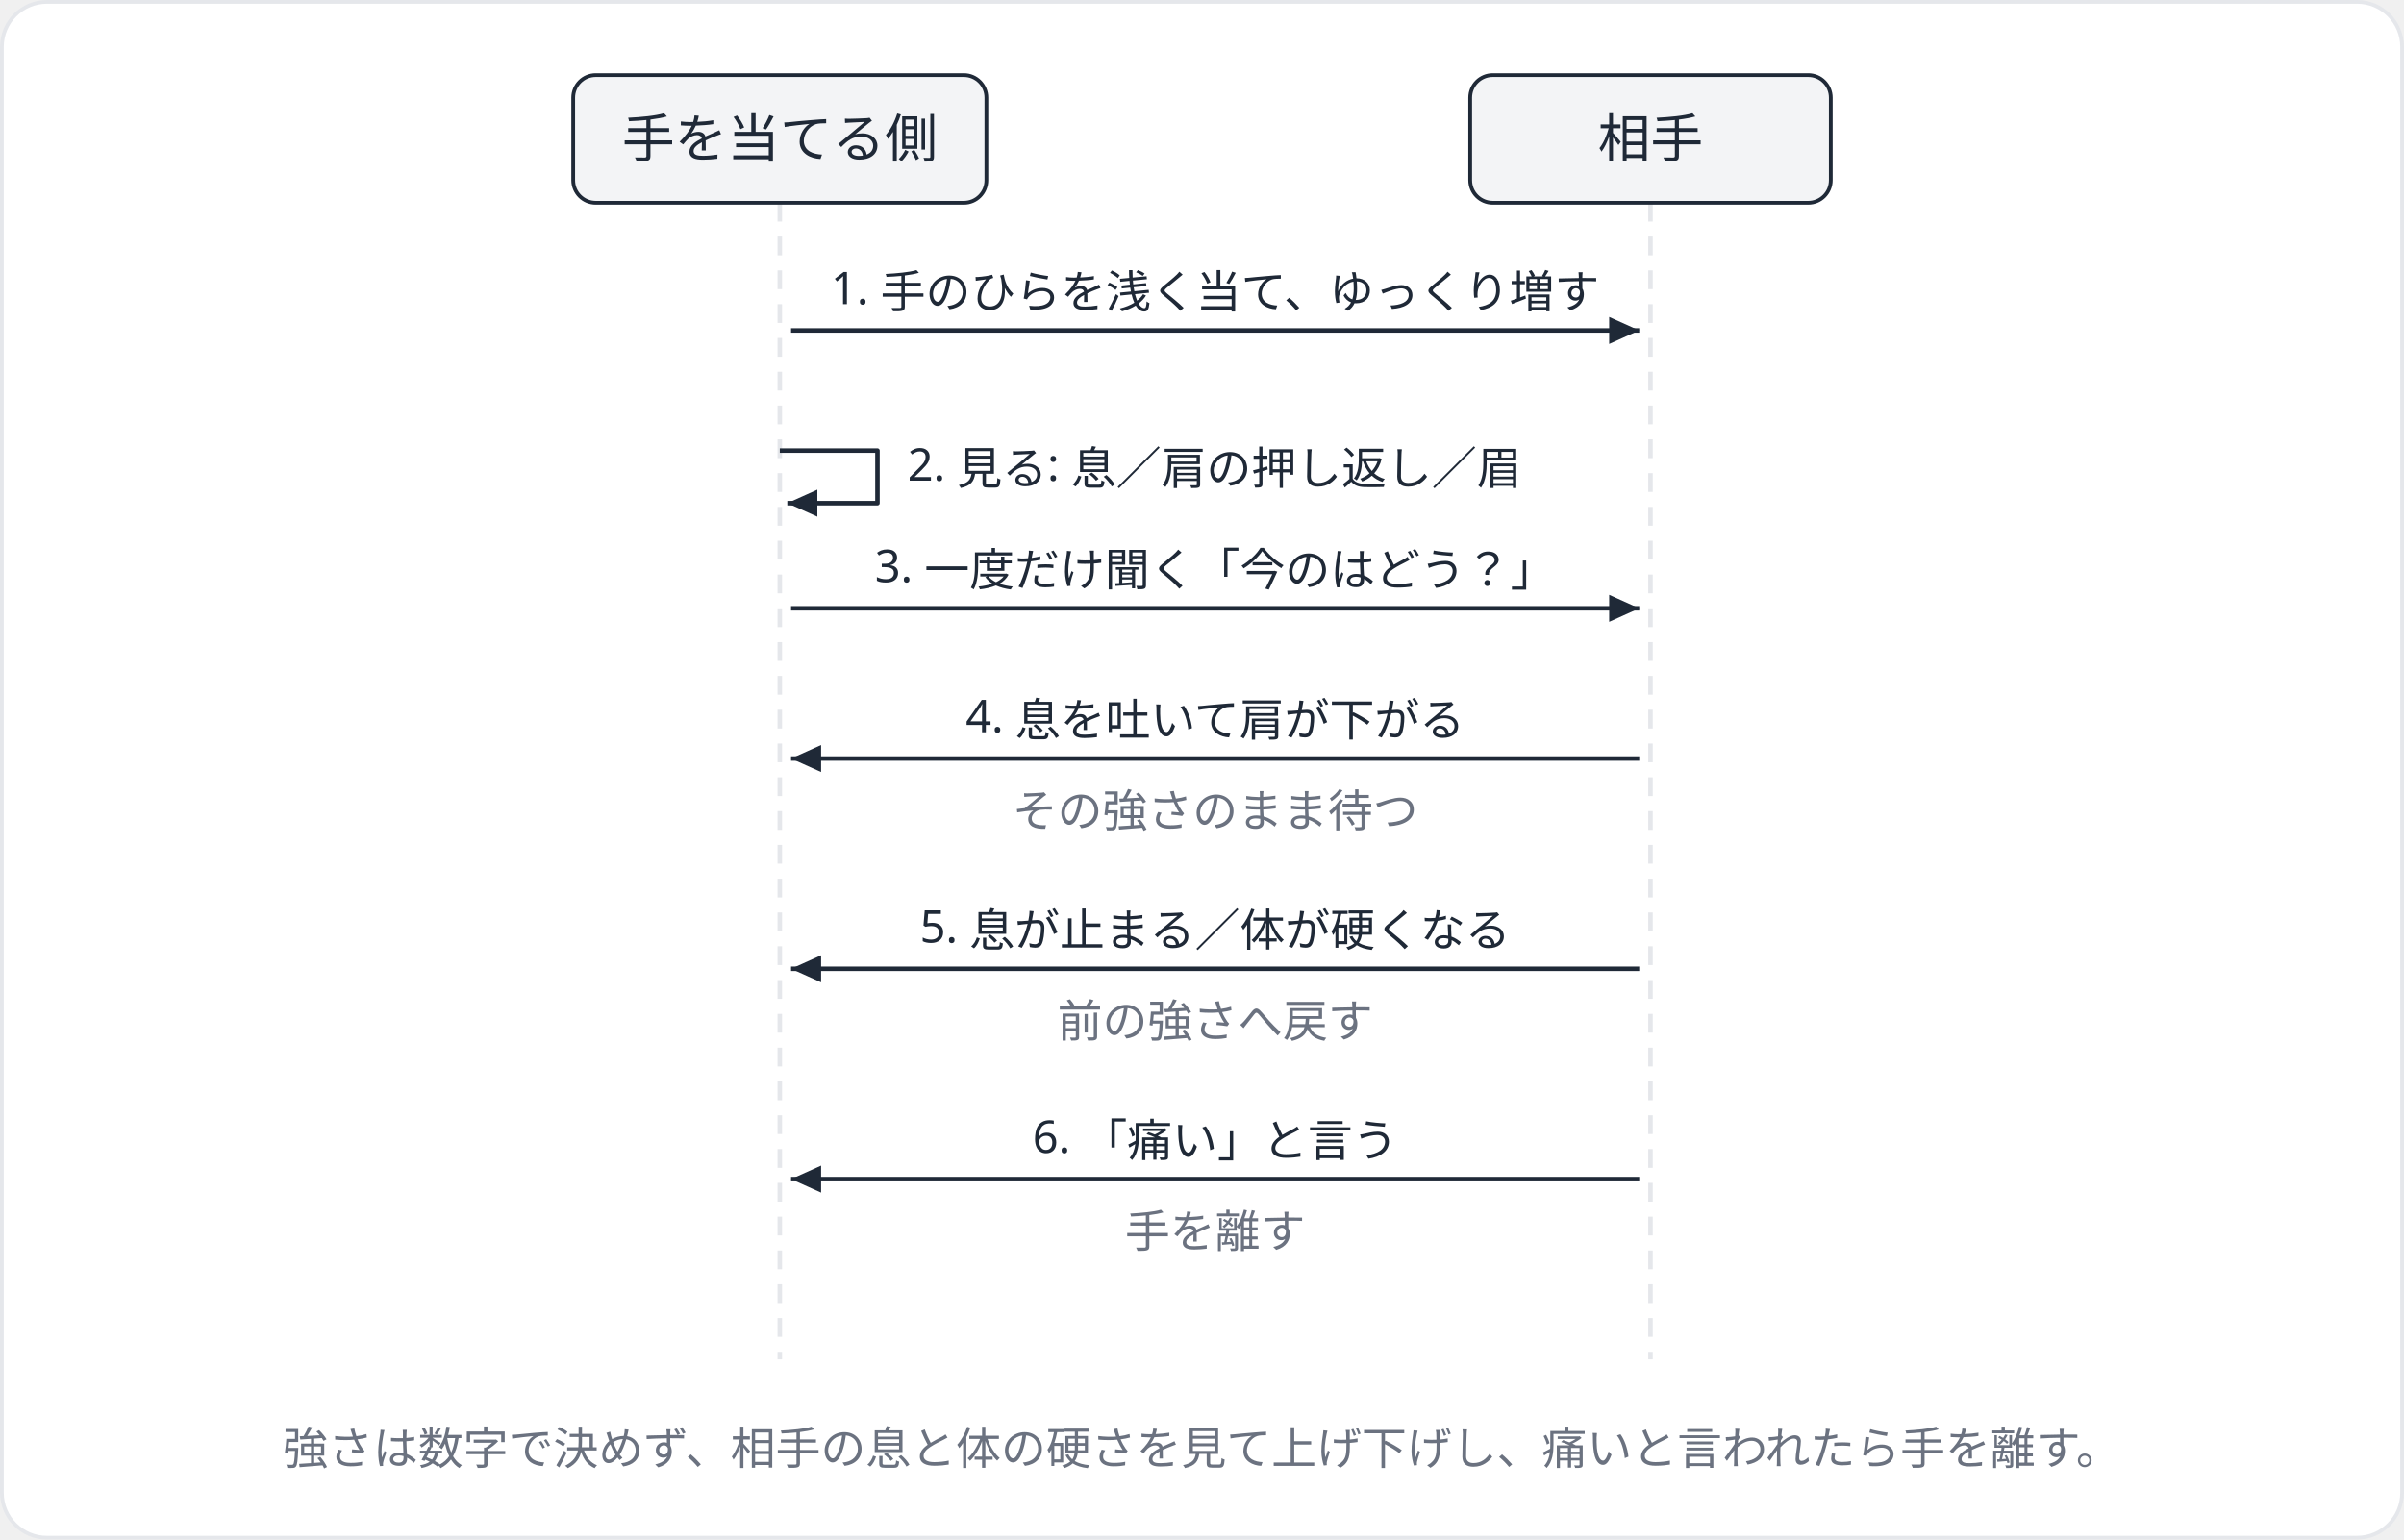
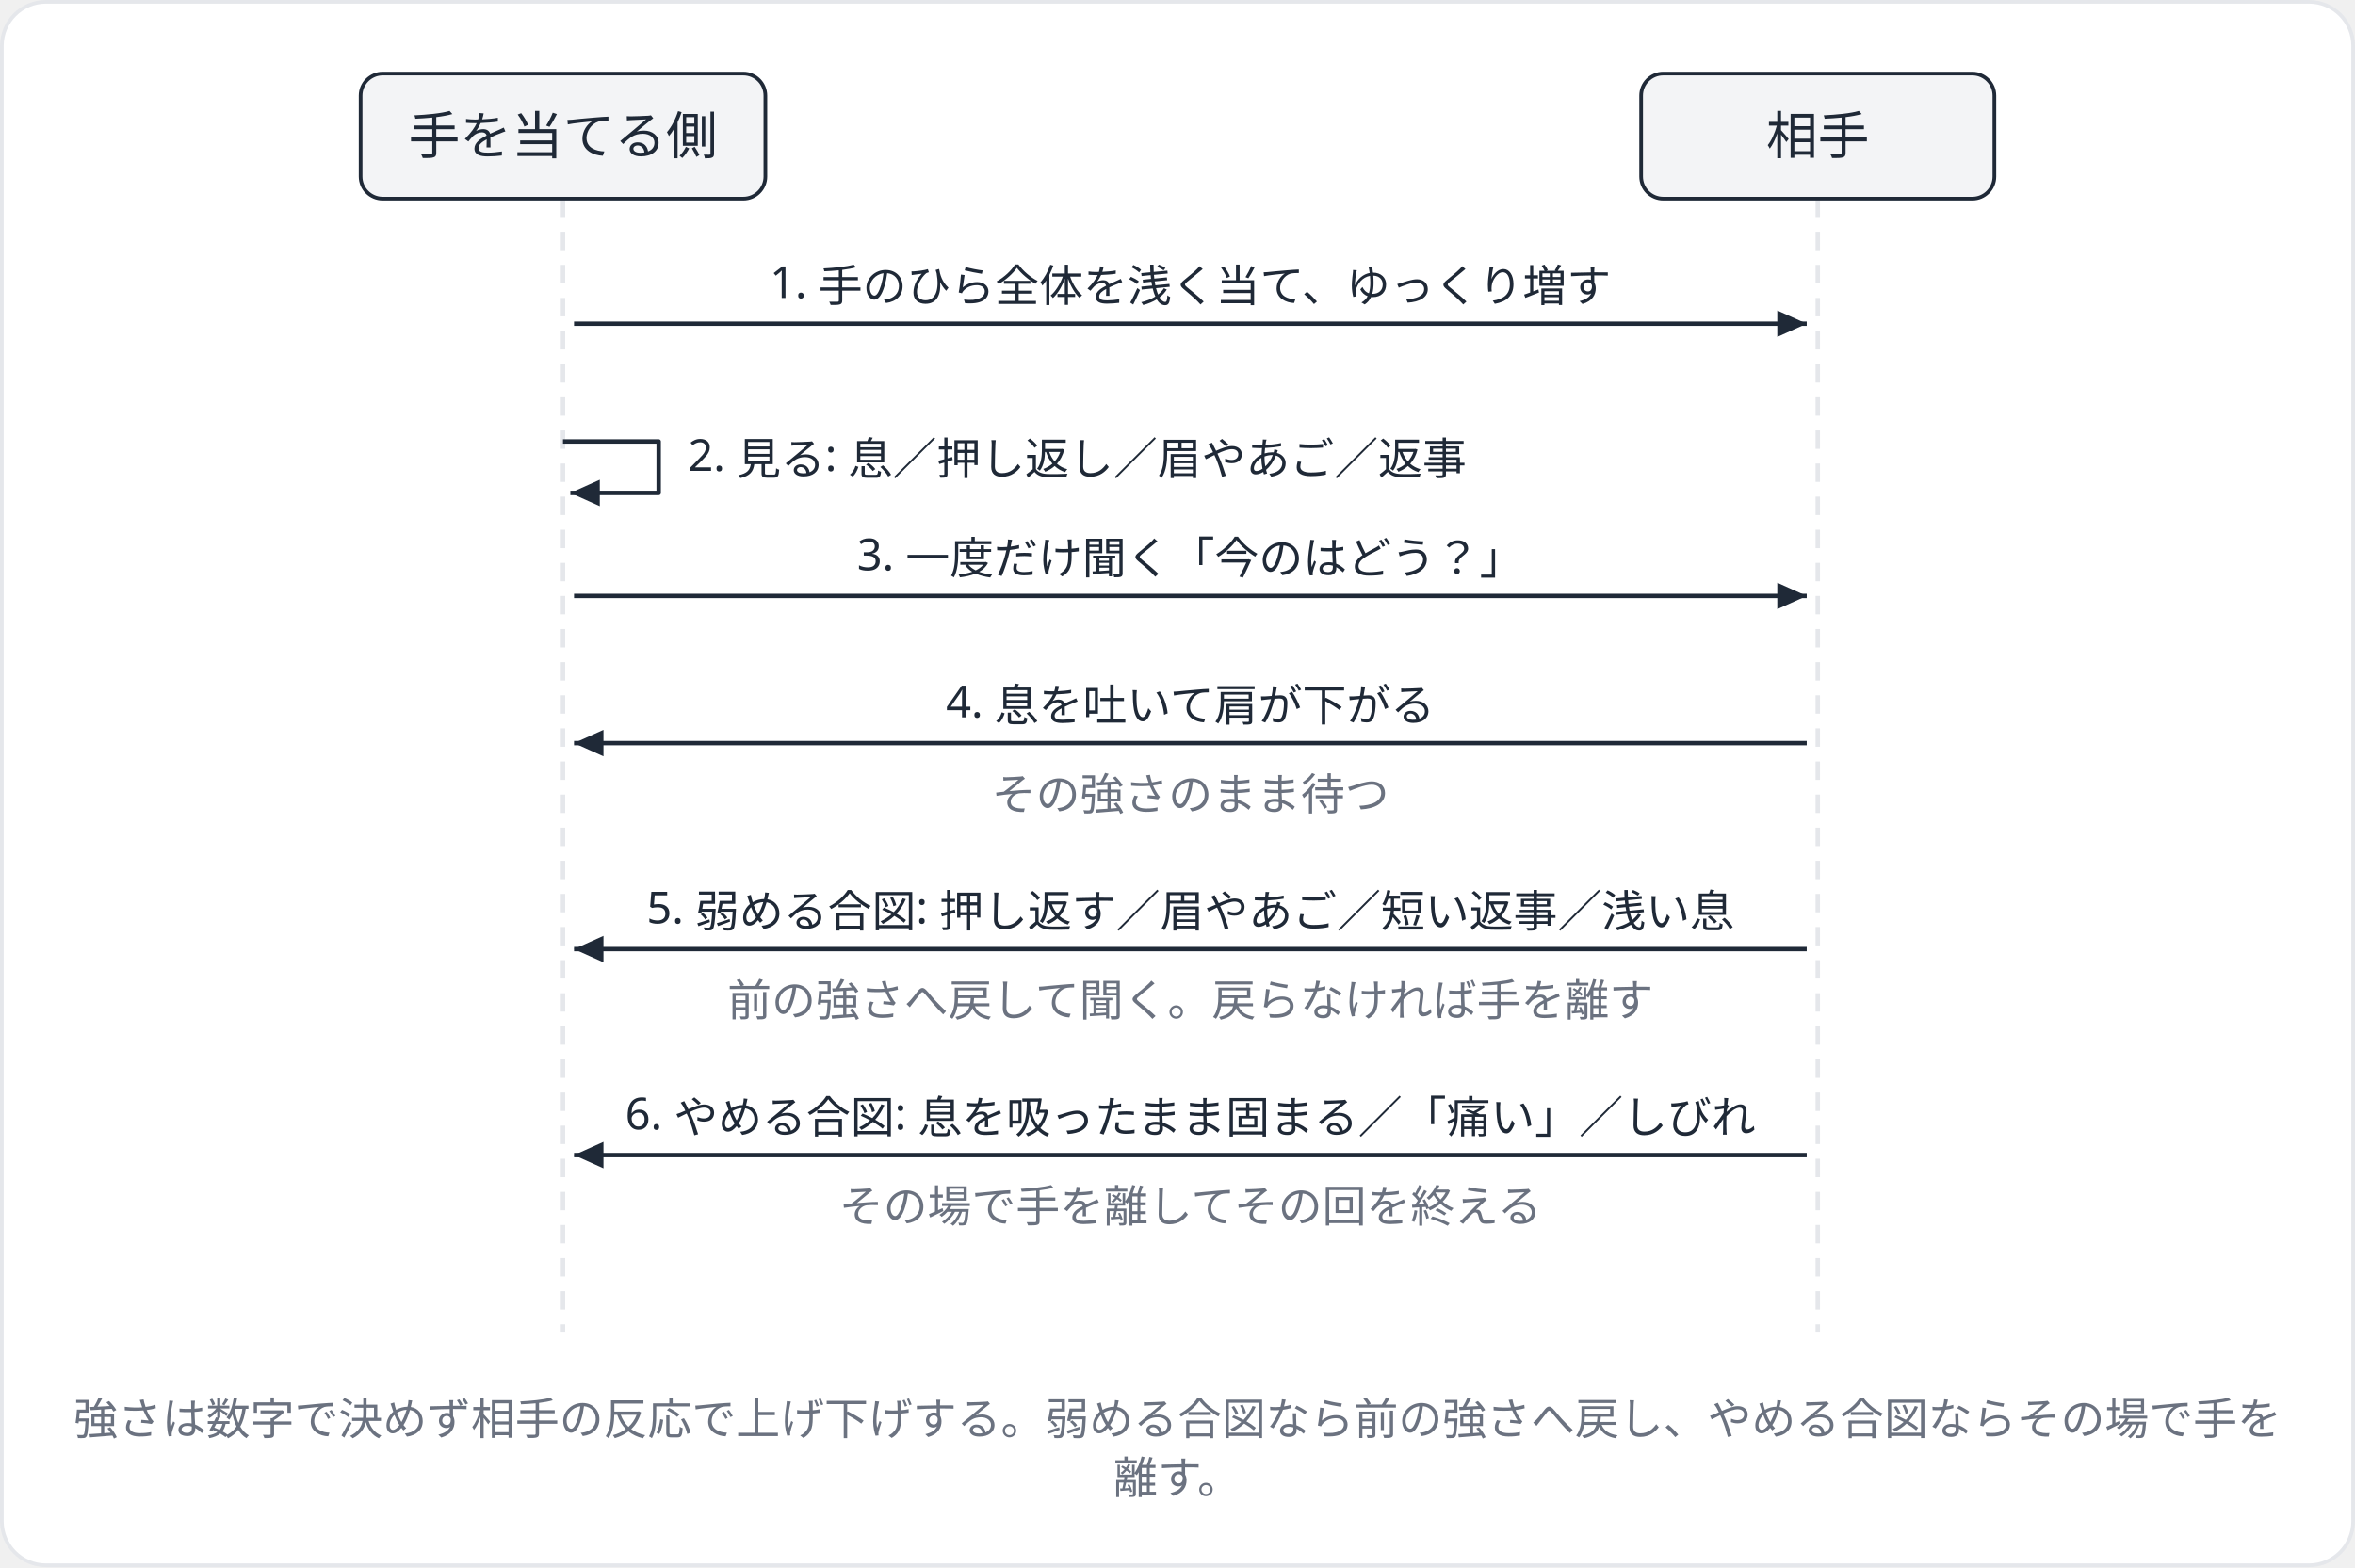
- <svg xmlns="http://www.w3.org/2000/svg" width="640" height="410" viewBox="0 0 640 410" role="img">
-   <rect x="0.5" y="0.5" width="639" height="409" rx="12" fill="#ffffff" stroke="#e5e7eb" stroke-width="1" />
-   <g transform="translate(152.6 20)">
+ <svg xmlns="http://www.w3.org/2000/svg" width="640" height="426" viewBox="0 0 640 426" role="img">
+   <rect x="0.5" y="0.5" width="639" height="425" rx="12" fill="#ffffff" stroke="#e5e7eb" stroke-width="1" />
+   <g transform="translate(98 20)">
    <line x1="55" y1="34" x2="55" y2="342" stroke="#e5e7eb" stroke-width="1.2" stroke-dasharray="5 4" />
-     <line x1="286.8" y1="34" x2="286.8" y2="342" stroke="#e5e7eb" stroke-width="1.2" stroke-dasharray="5 4" />
+     <line x1="396" y1="34" x2="396" y2="342" stroke="#e5e7eb" stroke-width="1.2" stroke-dasharray="5 4" />
    <rect x="0" y="0" width="110" height="34" rx="6" fill="#f3f4f6" stroke="#1f2937" stroke-width="1" />
    <text x="55" y="21.9" font-family="Hiragino Sans, Hiragino Kaku Gothic ProN, Noto Sans JP, Yu Gothic, Meiryo, sans-serif" font-size="14" fill="#1f2937" text-anchor="middle">手を当てる側</text>
-     <rect x="238.8" y="0" width="96" height="34" rx="6" fill="#f3f4f6" stroke="#1f2937" stroke-width="1" />
-     <text x="286.8" y="21.9" font-family="Hiragino Sans, Hiragino Kaku Gothic ProN, Noto Sans JP, Yu Gothic, Meiryo, sans-serif" font-size="14" fill="#1f2937" text-anchor="middle">相手</text>
-     <polyline points="58,68 283.8,68" fill="none" stroke="#1f2937" stroke-width="1.2" stroke-linejoin="round" />
-     <polygon points="283.8,68 275.8,71.6 275.8,64.4" fill="#1f2937" />
-     <text x="170.9" y="61" font-family="Hiragino Sans, Hiragino Kaku Gothic ProN, Noto Sans JP, Yu Gothic, Meiryo, sans-serif" font-size="12" fill="#1f2937" text-anchor="middle">1. 手のひらを浅く当て、ゆっくり増す</text>
+     <rect x="348" y="0" width="96" height="34" rx="6" fill="#f3f4f6" stroke="#1f2937" stroke-width="1" />
+     <text x="396" y="21.9" font-family="Hiragino Sans, Hiragino Kaku Gothic ProN, Noto Sans JP, Yu Gothic, Meiryo, sans-serif" font-size="14" fill="#1f2937" text-anchor="middle">相手</text>
+     <polyline points="58,68 393,68" fill="none" stroke="#1f2937" stroke-width="1.2" stroke-linejoin="round" />
+     <polygon points="393,68 385,71.6 385,64.4" fill="#1f2937" />
+     <text x="225.5" y="61" font-family="Hiragino Sans, Hiragino Kaku Gothic ProN, Noto Sans JP, Yu Gothic, Meiryo, sans-serif" font-size="12" fill="#1f2937" text-anchor="middle">1. 手のひら全体を浅く当て、ゆっくり増す</text>
    <polyline points="55,100 81,100 81,114 57,114" fill="none" stroke="#1f2937" stroke-width="1.2" stroke-linejoin="round" />
    <polygon points="57,114 65,110.4 65,117.6" fill="#1f2937" />
-     <text x="89" y="108" font-family="Hiragino Sans, Hiragino Kaku Gothic ProN, Noto Sans JP, Yu Gothic, Meiryo, sans-serif" font-size="12" fill="#1f2937" text-anchor="start">2. 見る: 息／肩の押し返し／眉</text>
-     <polyline points="58,142 283.8,142" fill="none" stroke="#1f2937" stroke-width="1.2" stroke-linejoin="round" />
-     <polygon points="283.8,142 275.8,145.6 275.8,138.4" fill="#1f2937" />
-     <text x="170.9" y="135" font-family="Hiragino Sans, Hiragino Kaku Gothic ProN, Noto Sans JP, Yu Gothic, Meiryo, sans-serif" font-size="12" fill="#1f2937" text-anchor="middle">3. 一度だけ聞く「今のはどう？」</text>
-     <polyline points="283.8,182 58,182" fill="none" stroke="#1f2937" stroke-width="1.2" stroke-linejoin="round" />
+     <text x="89" y="108" font-family="Hiragino Sans, Hiragino Kaku Gothic ProN, Noto Sans JP, Yu Gothic, Meiryo, sans-serif" font-size="12" fill="#1f2937" text-anchor="start">2. 見る: 息／押し返し／眉やあご／返事</text>
+     <polyline points="58,142 393,142" fill="none" stroke="#1f2937" stroke-width="1.2" stroke-linejoin="round" />
+     <polygon points="393,142 385,145.6 385,138.4" fill="#1f2937" />
+     <text x="225.5" y="135" font-family="Hiragino Sans, Hiragino Kaku Gothic ProN, Noto Sans JP, Yu Gothic, Meiryo, sans-serif" font-size="12" fill="#1f2937" text-anchor="middle">3. 一度だけ聞く「今のはどう？」</text>
+     <polyline points="393,182 58,182" fill="none" stroke="#1f2937" stroke-width="1.2" stroke-linejoin="round" />
    <polygon points="58,182 66,178.4 66,185.6" fill="#1f2937" />
-     <text x="170.9" y="175" font-family="Hiragino Sans, Hiragino Kaku Gothic ProN, Noto Sans JP, Yu Gothic, Meiryo, sans-serif" font-size="12" fill="#1f2937" text-anchor="middle">4. 息を吐いて肩が下がる</text>
-     <rect x="112.9" y="187" width="116" height="16" rx="3" fill="#ffffff" />
-     <text x="170.9" y="200.2" font-family="Hiragino Sans, Hiragino Kaku Gothic ProN, Noto Sans JP, Yu Gothic, Meiryo, sans-serif" font-size="12" fill="#6b7280" text-anchor="middle">その強さのまま待つ</text>
-     <polyline points="283.8,238 58,238" fill="none" stroke="#1f2937" stroke-width="1.2" stroke-linejoin="round" />
+     <text x="225.5" y="175" font-family="Hiragino Sans, Hiragino Kaku Gothic ProN, Noto Sans JP, Yu Gothic, Meiryo, sans-serif" font-size="12" fill="#1f2937" text-anchor="middle">4. 息を吐いて肩が下がる</text>
+     <rect x="167.5" y="187" width="116" height="16" rx="3" fill="#ffffff" />
+     <text x="225.5" y="200.2" font-family="Hiragino Sans, Hiragino Kaku Gothic ProN, Noto Sans JP, Yu Gothic, Meiryo, sans-serif" font-size="12" fill="#6b7280" text-anchor="middle">その強さのまま待つ</text>
+     <polyline points="393,238 58,238" fill="none" stroke="#1f2937" stroke-width="1.2" stroke-linejoin="round" />
    <polygon points="58,238 66,234.4 66,241.6" fill="#1f2937" />
-     <text x="170.9" y="231" font-family="Hiragino Sans, Hiragino Kaku Gothic ProN, Noto Sans JP, Yu Gothic, Meiryo, sans-serif" font-size="12" fill="#1f2937" text-anchor="middle">5. 息が止まる／体が硬くなる</text>
-     <rect x="124.9" y="243" width="92" height="16" rx="3" fill="#ffffff" />
-     <text x="170.9" y="256.2" font-family="Hiragino Sans, Hiragino Kaku Gothic ProN, Noto Sans JP, Yu Gothic, Meiryo, sans-serif" font-size="12" fill="#6b7280" text-anchor="middle">前の強さへ戻す</text>
-     <polyline points="283.8,294 58,294" fill="none" stroke="#1f2937" stroke-width="1.2" stroke-linejoin="round" />
+     <text x="225.5" y="231" font-family="Hiragino Sans, Hiragino Kaku Gothic ProN, Noto Sans JP, Yu Gothic, Meiryo, sans-serif" font-size="12" fill="#1f2937" text-anchor="middle">5. 弱める合図: 押し返す／眉やあご／短い返事／浅い息</text>
+     <rect x="95.5" y="243" width="260" height="16" rx="3" fill="#ffffff" />
+     <text x="225.5" y="256.2" font-family="Hiragino Sans, Hiragino Kaku Gothic ProN, Noto Sans JP, Yu Gothic, Meiryo, sans-serif" font-size="12" fill="#6b7280" text-anchor="middle">前の強さへ戻して聞く。戻らなければ手を離す</text>
+     <polyline points="393,294 58,294" fill="none" stroke="#1f2937" stroke-width="1.2" stroke-linejoin="round" />
    <polygon points="58,294 66,290.4 66,297.6" fill="#1f2937" />
-     <text x="170.9" y="287" font-family="Hiragino Sans, Hiragino Kaku Gothic ProN, Noto Sans JP, Yu Gothic, Meiryo, sans-serif" font-size="12" fill="#1f2937" text-anchor="middle">6. 「痛い」と言う</text>
-     <rect x="142.9" y="299" width="56" height="16" rx="3" fill="#ffffff" />
-     <text x="170.9" y="312.2" font-family="Hiragino Sans, Hiragino Kaku Gothic ProN, Noto Sans JP, Yu Gothic, Meiryo, sans-serif" font-size="12" fill="#6b7280" text-anchor="middle">手を離す</text>
+     <text x="225.5" y="287" font-family="Hiragino Sans, Hiragino Kaku Gothic ProN, Noto Sans JP, Yu Gothic, Meiryo, sans-serif" font-size="12" fill="#1f2937" text-anchor="middle">6. やめる合図: 息を吸ったまま固まる／「痛い」／しびれ</text>
+     <rect x="125.5" y="299" width="200" height="16" rx="3" fill="#ffffff" />
+     <text x="225.5" y="312.2" font-family="Hiragino Sans, Hiragino Kaku Gothic ProN, Noto Sans JP, Yu Gothic, Meiryo, sans-serif" font-size="12" fill="#6b7280" text-anchor="middle">その場で手を離してその回を終える</text>
  </g>
-   <text x="320" y="390" font-family="Hiragino Sans, Hiragino Kaku Gothic ProN, Noto Sans JP, Yu Gothic, Meiryo, sans-serif" font-size="12" fill="#6b7280" text-anchor="middle">強さは数字で決めず、相手の息と体の硬さを見て上げ下げし、痛いと言われたら手を離す。</text>
+   <text x="320" y="390" font-family="Hiragino Sans, Hiragino Kaku Gothic ProN, Noto Sans JP, Yu Gothic, Meiryo, sans-serif" font-size="12" fill="#6b7280" text-anchor="middle">強さは数字で決めず相手の反応で上げ下げする。弱める合図なら前の強さへ戻し、やめる合図ならその場で手を</text>
+   <text x="320" y="406" font-family="Hiragino Sans, Hiragino Kaku Gothic ProN, Noto Sans JP, Yu Gothic, Meiryo, sans-serif" font-size="12" fill="#6b7280" text-anchor="middle">離す。</text>
</svg>
